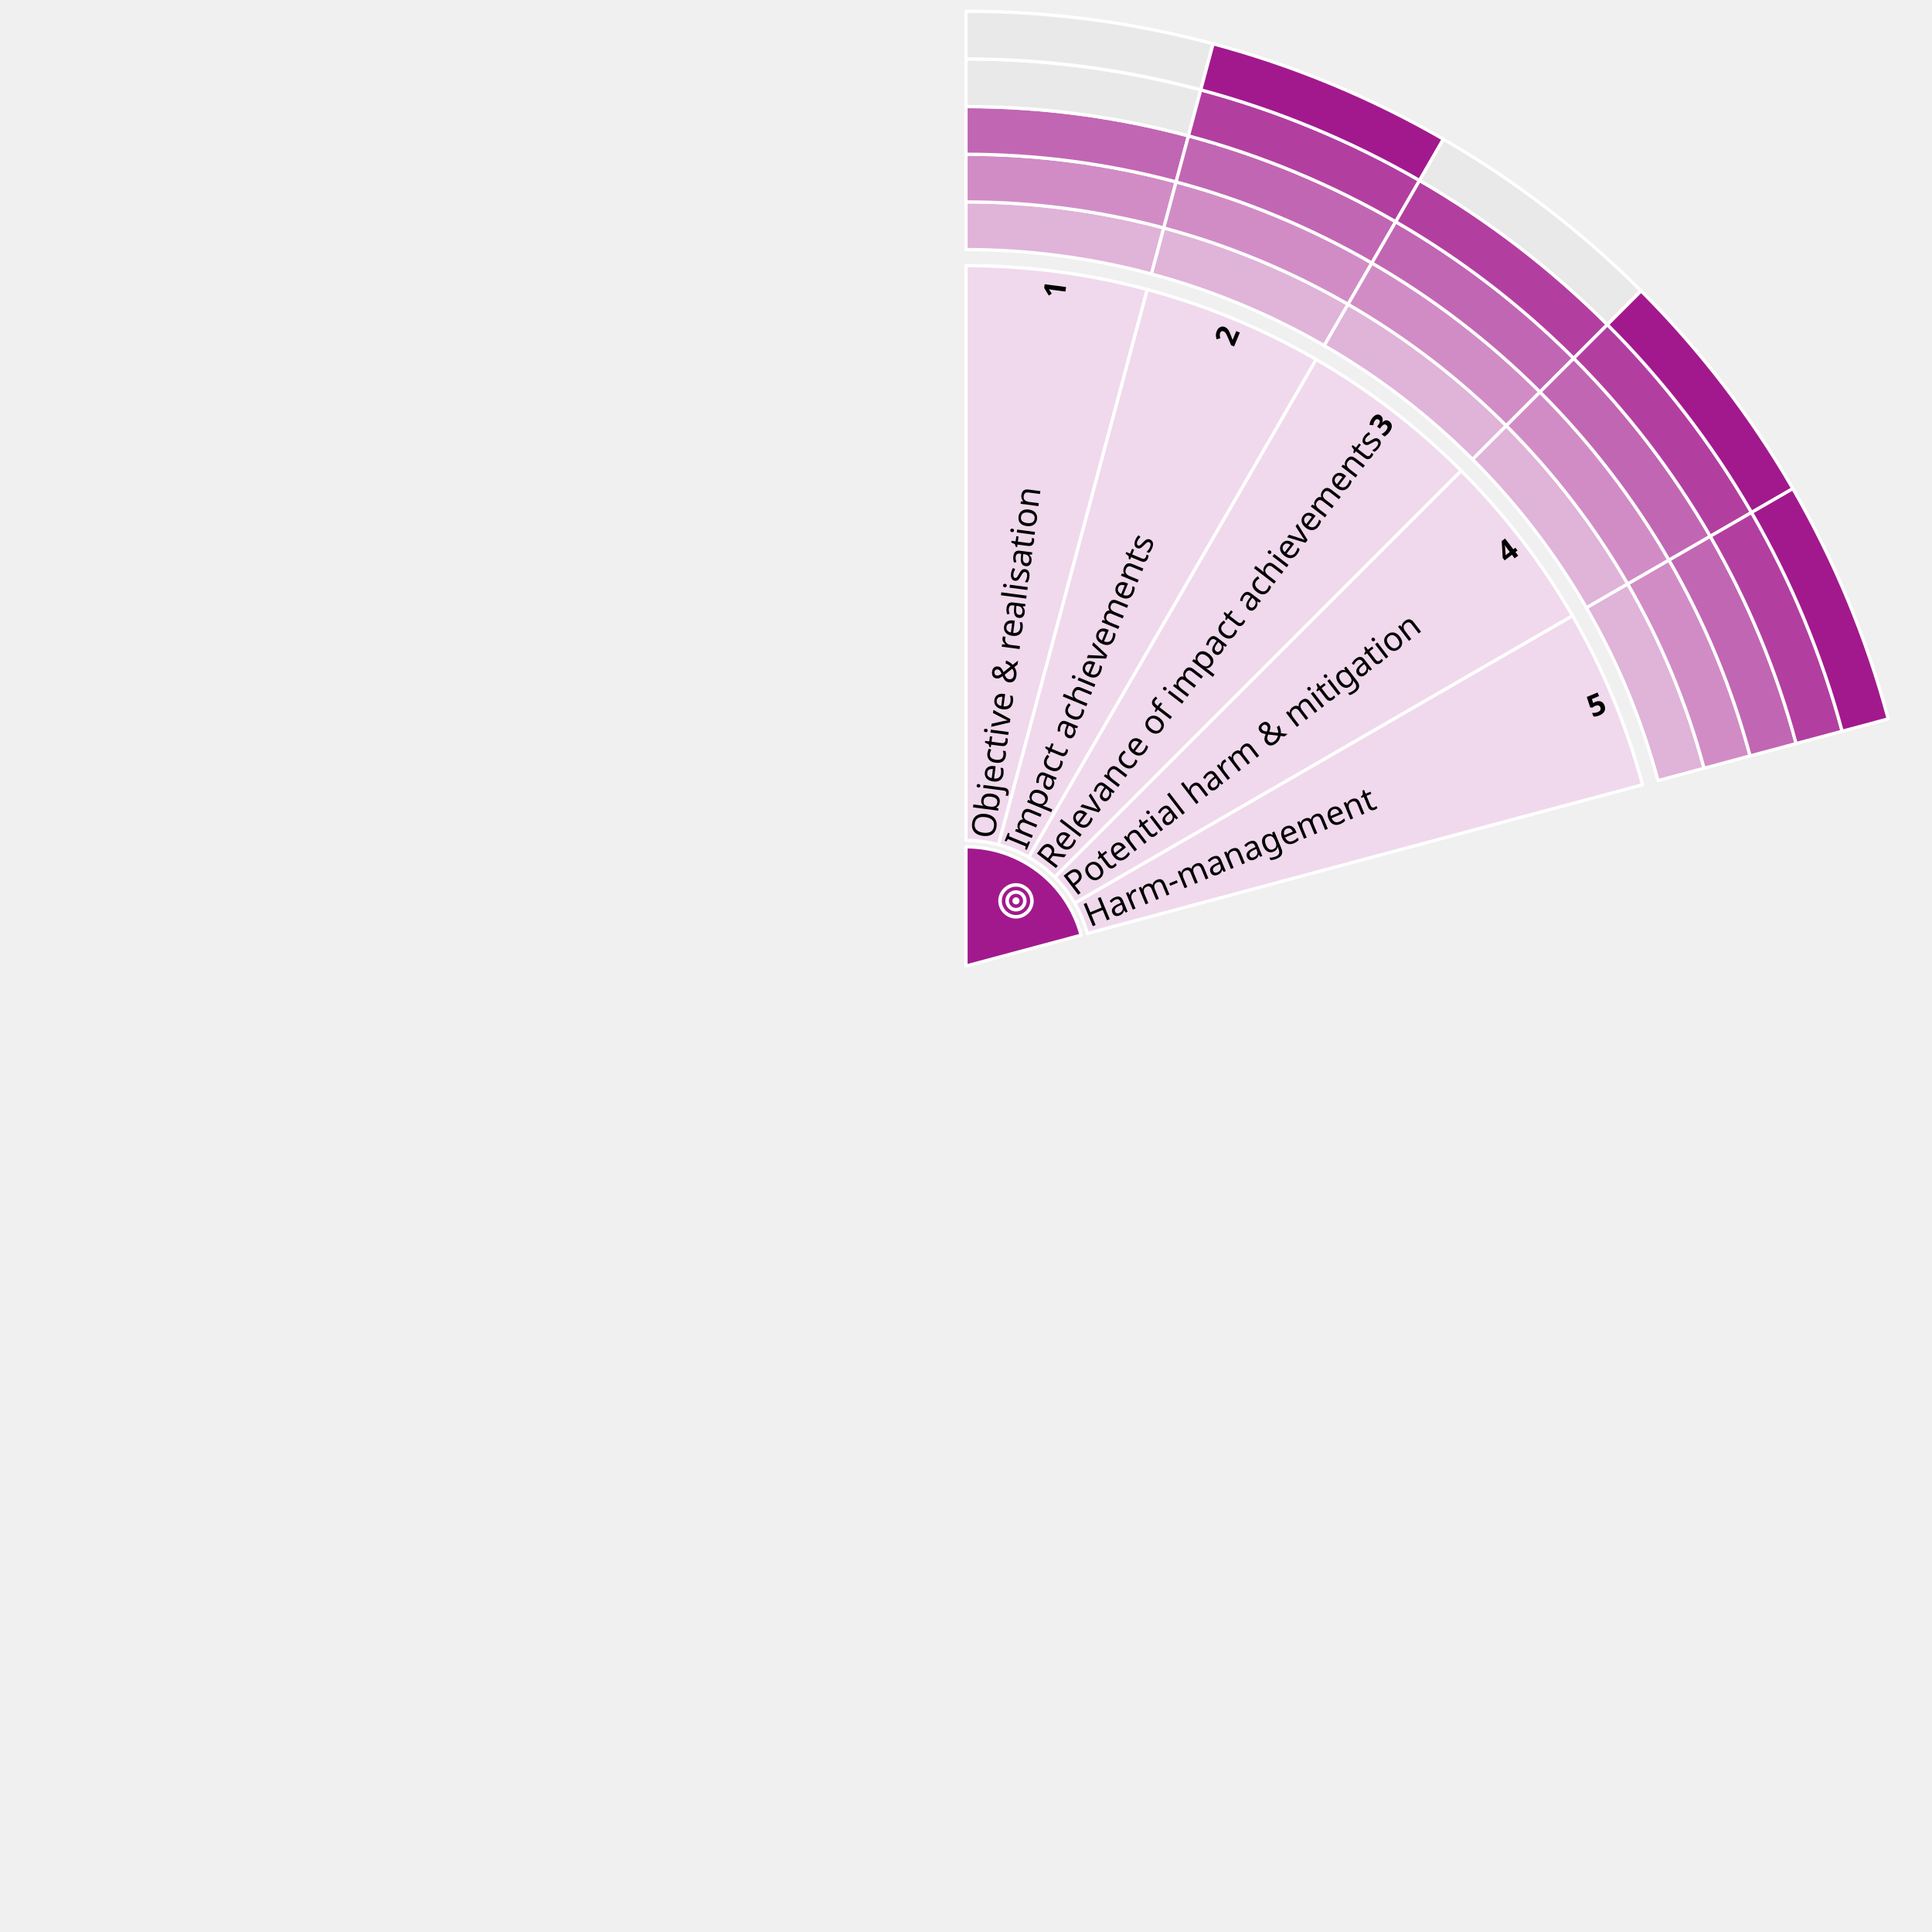
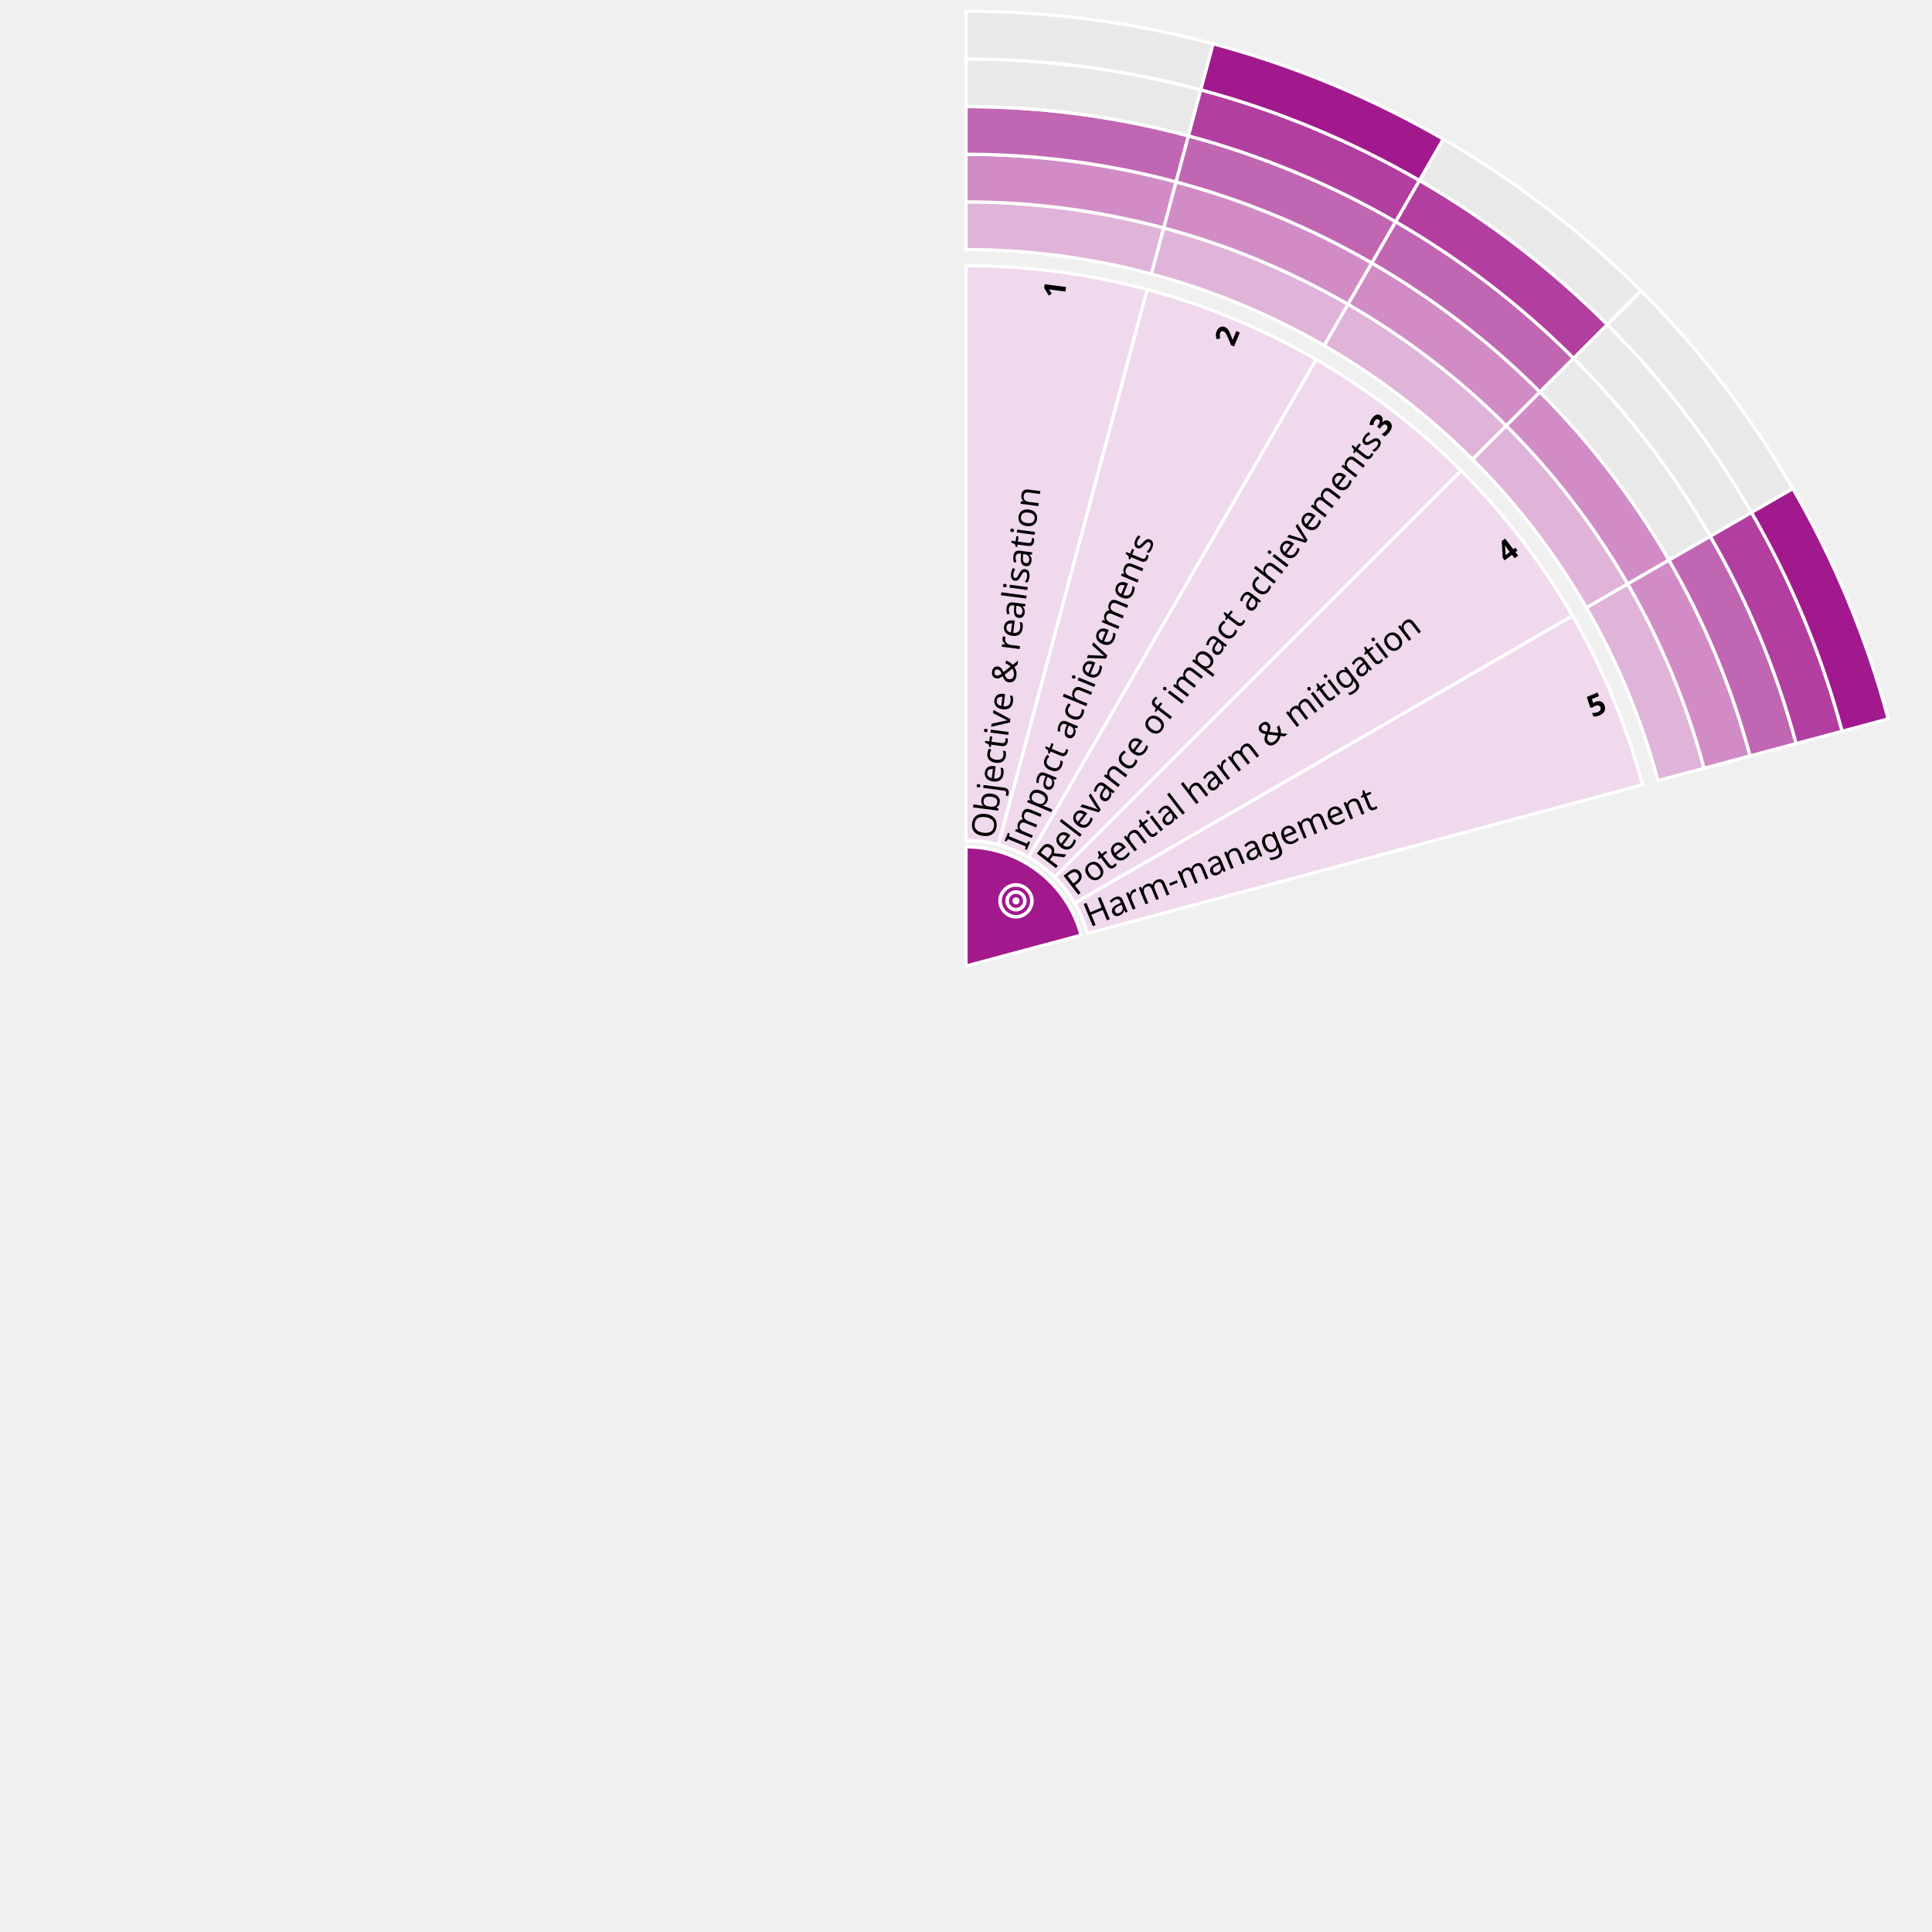
<svg xmlns="http://www.w3.org/2000/svg" xmlns:ns1="https://www.affinity.studio/" width="100%" height="100%" viewBox="40.157 272.634 2400 2400" version="1.1" xml:space="preserve" style="fill-rule:evenodd;clip-rule:evenodd;stroke-linecap:round;stroke-linejoin:round;stroke-miterlimit:1.5;">
  <g id="Diagram" ns1:id="Diagram">
    <g id="Impact" ns1:id="Impact">
      <g id="C01" ns1:id="01 Objective &amp; realisation">
        <path id="C01-wedge" ns1:id="Wedge" d="M1240.157,602.634A870.000,870.000 0 0,1 1465.330,632.278L1280.533,1321.950A156.000,156.000 0 0,0 1240.157,1316.634Z" style="fill:rgb(240,217,236);stroke:white;stroke-width:4px;" />
        <path id="C01-rating1" ns1:id="Rating 1" d="M1240.157,523.434A949.200,949.200 0 0,1 1485.828,555.777L1470.506,612.960A890.000,890.000 0 0,0 1240.157,582.634Z" style="fill:rgb(224,179,217);stroke:white;stroke-width:4px;" />
        <path id="C01-rating2" ns1:id="Rating 2" d="M1240.157,464.234A1008.400,1008.400 0 0,1 1501.151,498.594L1485.828,555.777A949.200,949.200 0 0,0 1240.157,523.434Z" style="fill:rgb(209,140,198);stroke:white;stroke-width:4px;" />
        <path id="C01-rating3" ns1:id="Rating 3" d="M1240.157,405.034A1067.600,1067.600 0 0,1 1516.473,441.412L1501.151,498.594A1008.400,1008.400 0 0,0 1240.157,464.234Z" style="fill:rgb(193,102,179);stroke:white;stroke-width:4px;" />
        <path id="C01-rating4" ns1:id="Rating 4" d="M1240.157,345.834A1126.800,1126.800 0 0,1 1531.795,384.229L1516.473,441.412A1067.600,1067.600 0 0,0 1240.157,405.034Z" style="fill:rgb(233,233,233);stroke:white;stroke-width:4px;" />
        <path id="C01-rating5" ns1:id="Rating 5" d="M1240.157,286.634A1186.000,1186.000 0 0,1 1547.117,327.046L1531.795,384.229A1126.800,1126.800 0 0,0 1240.157,345.834Z" style="fill:rgb(233,233,233);stroke:white;stroke-width:4px;" />
        <text id="C01-number" ns1:id="Number" transform="matrix(0.130526,-0.991445,0.991445,0.130526,-1762.666,1921.401)" x="1673.817px" y="2931.684px" style="font-family:'PTSans-Bold', 'PT Sans', sans-serif;font-weight:700;font-size:37.5px;">1</text>
        <text id="C01-label" ns1:id="Label" transform="matrix(0.130526,-0.991445,0.991445,0.130526,-1848.902,2576.426)" x="1658.000px" y="2933.142px" style="font-family:'PTSans-Regular', 'PT Sans', sans-serif;font-size:41.667px;">Objective &amp; realisation</text>
      </g>
      <g id="C02" ns1:id="02 Impact achievements">
        <path id="C02-wedge" ns1:id="Wedge" d="M1465.330,632.278A870.000,870.000 0 0,1 1675.157,719.192L1318.157,1337.534A156.000,156.000 0 0,0 1280.533,1321.950Z" style="fill:rgb(240,217,236);stroke:white;stroke-width:4px;" />
        <path id="C02-rating1" ns1:id="Rating 1" d="M1485.828,555.777A949.200,949.200 0 0,1 1714.757,650.603L1685.157,701.871A890.000,890.000 0 0,0 1470.506,612.960Z" style="fill:rgb(224,179,217);stroke:white;stroke-width:4px;" />
        <path id="C02-rating2" ns1:id="Rating 2" d="M1501.151,498.594A1008.400,1008.400 0 0,1 1744.357,599.334L1714.757,650.603A949.200,949.200 0 0,0 1485.828,555.777Z" style="fill:rgb(209,140,198);stroke:white;stroke-width:4px;" />
        <path id="C02-rating3" ns1:id="Rating 3" d="M1516.473,441.412A1067.600,1067.600 0 0,1 1773.957,548.065L1744.357,599.334A1008.400,1008.400 0 0,0 1501.151,498.594Z" style="fill:rgb(193,102,179);stroke:white;stroke-width:4px;" />
        <path id="C02-rating4" ns1:id="Rating 4" d="M1531.795,384.229A1126.800,1126.800 0 0,1 1803.557,496.797L1773.957,548.065A1067.600,1067.600 0 0,0 1516.473,441.412Z" style="fill:rgb(178,63,160);stroke:white;stroke-width:4px;" />
        <path id="C02-rating5" ns1:id="Rating 5" d="M1547.117,327.046A1186.000,1186.000 0 0,1 1833.157,445.528L1803.557,496.797A1126.800,1126.800 0 0,0 1531.795,384.229Z" style="fill:rgb(162,25,141);stroke:white;stroke-width:4px;" />
        <text id="C02-number" ns1:id="Number" transform="matrix(0.382683,-0.92388,0.92388,0.382683,-1776.497,1128.922)" x="1673.817px" y="2931.684px" style="font-family:'PTSans-Bold', 'PT Sans', sans-serif;font-weight:700;font-size:37.5px;">2</text>
        <text id="C02-label" ns1:id="Label" transform="matrix(0.382683,-0.92388,0.92388,0.382683,-2029.327,1739.308)" x="1658.000px" y="2933.142px" style="font-family:'PTSans-Regular', 'PT Sans', sans-serif;font-size:41.667px;">Impact achievements</text>
      </g>
      <g id="C03" ns1:id="03 Relevance of impact achievements">
        <path id="C03-wedge" ns1:id="Wedge" d="M1675.157,719.192A870.000,870.000 0 0,1 1855.340,857.451L1350.466,1362.325A156.000,156.000 0 0,0 1318.157,1337.534Z" style="fill:rgb(240,217,236);stroke:white;stroke-width:4px;" />
        <path id="C03-rating1" ns1:id="Rating 1" d="M1714.757,650.603A949.200,949.200 0 0,1 1911.343,801.448L1869.482,843.309A890.000,890.000 0 0,0 1685.157,701.871Z" style="fill:rgb(224,179,217);stroke:white;stroke-width:4px;" />
        <path id="C03-rating2" ns1:id="Rating 2" d="M1744.357,599.334A1008.400,1008.400 0 0,1 1953.204,759.587L1911.343,801.448A949.200,949.200 0 0,0 1714.757,650.603Z" style="fill:rgb(209,140,198);stroke:white;stroke-width:4px;" />
        <path id="C03-rating3" ns1:id="Rating 3" d="M1773.957,548.065A1067.600,1067.600 0 0,1 1995.065,717.727L1953.204,759.587A1008.400,1008.400 0 0,0 1744.357,599.334Z" style="fill:rgb(193,102,179);stroke:white;stroke-width:4px;" />
        <path id="C03-rating4" ns1:id="Rating 4" d="M1803.557,496.797A1126.800,1126.800 0 0,1 2036.925,675.866L1995.065,717.727A1067.600,1067.600 0 0,0 1773.957,548.065Z" style="fill:rgb(178,63,160);stroke:white;stroke-width:4px;" />
        <path id="C03-rating5" ns1:id="Rating 5" d="M1833.157,445.528A1186.000,1186.000 0 0,1 2078.786,634.005L2036.925,675.866A1126.800,1126.800 0 0,0 1803.557,496.797Z" style="fill:rgb(233,233,233);stroke:white;stroke-width:4px;" />
        <text id="C03-number" ns1:id="Number" transform="matrix(0.608761,-0.793354,0.793354,0.608761,-1584.748,359.8658)" x="1673.817px" y="2931.684px" style="font-family:'PTSans-Bold', 'PT Sans', sans-serif;font-weight:700;font-size:37.5px;">3</text>
        <text id="C03-label" ns1:id="Label" transform="matrix(0.608761,-0.793354,0.793354,0.608761,-1986.942,884.0161)" x="1658.000px" y="2933.142px" style="font-family:'PTSans-Regular', 'PT Sans', sans-serif;font-size:41.667px;">Relevance of impact achievements</text>
      </g>
      <g id="C04" ns1:id="04 Potential harm &amp; mitigation">
        <path id="C04-wedge" ns1:id="Wedge" d="M1855.340,857.451A870.000,870.000 0 0,1 1993.599,1037.634L1375.257,1394.634A156.000,156.000 0 0,0 1350.466,1362.325Z" style="fill:rgb(240,217,236);stroke:white;stroke-width:4px;" />
        <path id="C04-rating1" ns1:id="Rating 1" d="M1911.343,801.448A949.200,949.200 0 0,1 2062.189,998.034L2010.920,1027.634A890.000,890.000 0 0,0 1869.482,843.309Z" style="fill:rgb(224,179,217);stroke:white;stroke-width:4px;" />
        <path id="C04-rating2" ns1:id="Rating 2" d="M1953.204,759.587A1008.400,1008.400 0 0,1 2113.457,968.434L2062.189,998.034A949.200,949.200 0 0,0 1911.343,801.448Z" style="fill:rgb(209,140,198);stroke:white;stroke-width:4px;" />
-         <path id="C04-rating3" ns1:id="Rating 3" d="M1995.065,717.727A1067.600,1067.600 0 0,1 2164.726,938.834L2113.457,968.434A1008.400,1008.400 0 0,0 1953.204,759.587Z" style="fill:rgb(193,102,179);stroke:white;stroke-width:4px;" />
-         <path id="C04-rating4" ns1:id="Rating 4" d="M2036.925,675.866A1126.800,1126.800 0 0,1 2215.995,909.234L2164.726,938.834A1067.600,1067.600 0 0,0 1995.065,717.727Z" style="fill:rgb(178,63,160);stroke:white;stroke-width:4px;" />
-         <path id="C04-rating5" ns1:id="Rating 5" d="M2078.786,634.005A1186.000,1186.000 0 0,1 2267.264,879.634L2215.995,909.234A1126.800,1126.800 0 0,0 2036.925,675.866Z" style="fill:rgb(162,25,141);stroke:white;stroke-width:4px;" />
+         <path id="C04-rating3" ns1:id="Rating 3" d="M1995.065,717.727A1067.600,1067.600 0 0,1 2164.726,938.834L2113.457,968.434A1008.400,1008.400 0 0,0 1953.204,759.587Z" style="fill:rgb(233,233,233);stroke:white;stroke-width:4px;" />
+         <path id="C04-rating4" ns1:id="Rating 4" d="M2036.925,675.866A1126.800,1126.800 0 0,1 2215.995,909.234L2164.726,938.834A1067.600,1067.600 0 0,0 1995.065,717.727Z" style="fill:rgb(233,233,233);stroke:white;stroke-width:4px;" />
+         <path id="C04-rating5" ns1:id="Rating 5" d="M2078.786,634.005A1186.000,1186.000 0 0,1 2267.264,879.634L2215.995,909.234A1126.800,1126.800 0 0,0 2036.925,675.866Z" style="fill:rgb(233,233,233);stroke:white;stroke-width:4px;" />
        <text id="C04-number" ns1:id="Number" transform="matrix(0.793353,-0.608762,0.608762,0.793353,-1200.486,-333.3567)" x="1673.817px" y="2931.684px" style="font-family:'PTSans-Bold', 'PT Sans', sans-serif;font-weight:700;font-size:37.5px;">4</text>
        <text id="C04-label" ns1:id="Label" transform="matrix(0.793353,-0.608762,0.608762,0.793353,-1724.636,68.838)" x="1658.000px" y="2933.142px" style="font-family:'PTSans-Regular', 'PT Sans', sans-serif;font-size:41.667px;">Potential harm &amp; mitigation</text>
      </g>
      <g id="C05" ns1:id="05 Harm-management">
        <path id="C05-wedge" ns1:id="Wedge" d="M1993.599,1037.634A870.000,870.000 0 0,1 2080.513,1247.461L1390.842,1432.258A156.000,156.000 0 0,0 1375.257,1394.634Z" style="fill:rgb(240,217,236);stroke:white;stroke-width:4px;" />
        <path id="C05-rating1" ns1:id="Rating 1" d="M2062.189,998.034A949.200,949.200 0 0,1 2157.014,1226.963L2099.831,1242.285A890.000,890.000 0 0,0 2010.920,1027.634Z" style="fill:rgb(224,179,217);stroke:white;stroke-width:4px;" />
        <path id="C05-rating2" ns1:id="Rating 2" d="M2113.457,968.434A1008.400,1008.400 0 0,1 2214.197,1211.641L2157.014,1226.963A949.200,949.200 0 0,0 2062.189,998.034Z" style="fill:rgb(209,140,198);stroke:white;stroke-width:4px;" />
        <path id="C05-rating3" ns1:id="Rating 3" d="M2164.726,938.834A1067.600,1067.600 0 0,1 2271.380,1196.319L2214.197,1211.641A1008.400,1008.400 0 0,0 2113.457,968.434Z" style="fill:rgb(193,102,179);stroke:white;stroke-width:4px;" />
        <path id="C05-rating4" ns1:id="Rating 4" d="M2215.995,909.234A1126.800,1126.800 0 0,1 2328.563,1180.997L2271.380,1196.319A1067.600,1067.600 0 0,0 2164.726,938.834Z" style="fill:rgb(178,63,160);stroke:white;stroke-width:4px;" />
        <path id="C05-rating5" ns1:id="Rating 5" d="M2267.264,879.634A1186.000,1186.000 0 0,1 2385.745,1165.675L2328.563,1180.997A1126.800,1126.800 0 0,0 2215.995,909.234Z" style="fill:rgb(162,25,141);stroke:white;stroke-width:4px;" />
        <text id="C05-number" ns1:id="Number" transform="matrix(0.92388,-0.382684,0.382684,0.92388,-649.8982,-903.5039)" x="1673.817px" y="2931.684px" style="font-family:'PTSans-Bold', 'PT Sans', sans-serif;font-weight:700;font-size:37.5px;">5</text>
        <text id="C05-label" ns1:id="Label" transform="matrix(0.92388,-0.382684,0.382684,0.92388,-1260.284,-650.6737)" x="1658.000px" y="2933.142px" style="font-family:'PTSans-Regular', 'PT Sans', sans-serif;font-size:41.667px;">Harm-management</text>
      </g>
    </g>
  </g>
  <g id="Centre" ns1:id="Centre">
    <g id="Centre-Impact" ns1:id="Impact">
      <path ns1:id="Sector" d="M1240.157,1472.634L1240.157,1324.634A148.0,148.0 0 0,1 1383.114,1434.329Z" style="fill:rgb(162,25,141);stroke:white;stroke-width:4px;" />
      <g ns1:id="Icon" transform="translate(7.120,0.366)">
        <path d="M12,18C15.31,18 18,15.31 18,12C18,8.69 15.31,6 12,6C8.69,6 6,8.69 6,12C6,15.31 8.69,18 12,18M12,8C14.21,8 16,9.79 16,12C16,14.21 14.21,16 12,16C9.79,16 8,14.21 8,12C8,9.79 9.79,8 12,8" transform="matrix(2.202079,0.000001,-0.000001,2.202079,1268.706,1364.921)" style="fill:white;fill-rule:nonzero;" />
        <path d="M12,22C17.42,22 22,17.42 22,12C22,6.58 17.42,2 12,2C6.58,2 2,6.58 2,12C2,17.42 6.58,22 12,22M12,4C16.34,4 20,7.66 20,12C20,16.34 16.34,20 12,20C7.66,20 4,16.34 4,12C4,7.66 7.66,4 12,4" transform="matrix(2.202079,0.000001,-0.000001,2.202079,1268.706,1364.921)" style="fill:white;fill-rule:nonzero;" />
        <path d="M12,10C10.903,10 10,10.903 10,12C10,13.097 10.903,14 12,14C13.097,14 14,13.097 14,12C14,10.903 13.097,10 12,10" transform="matrix(2.202079,0.000001,-0.000001,2.202079,1268.706,1364.921)" style="fill:white;fill-rule:nonzero;" />
      </g>
    </g>
  </g>
</svg>
